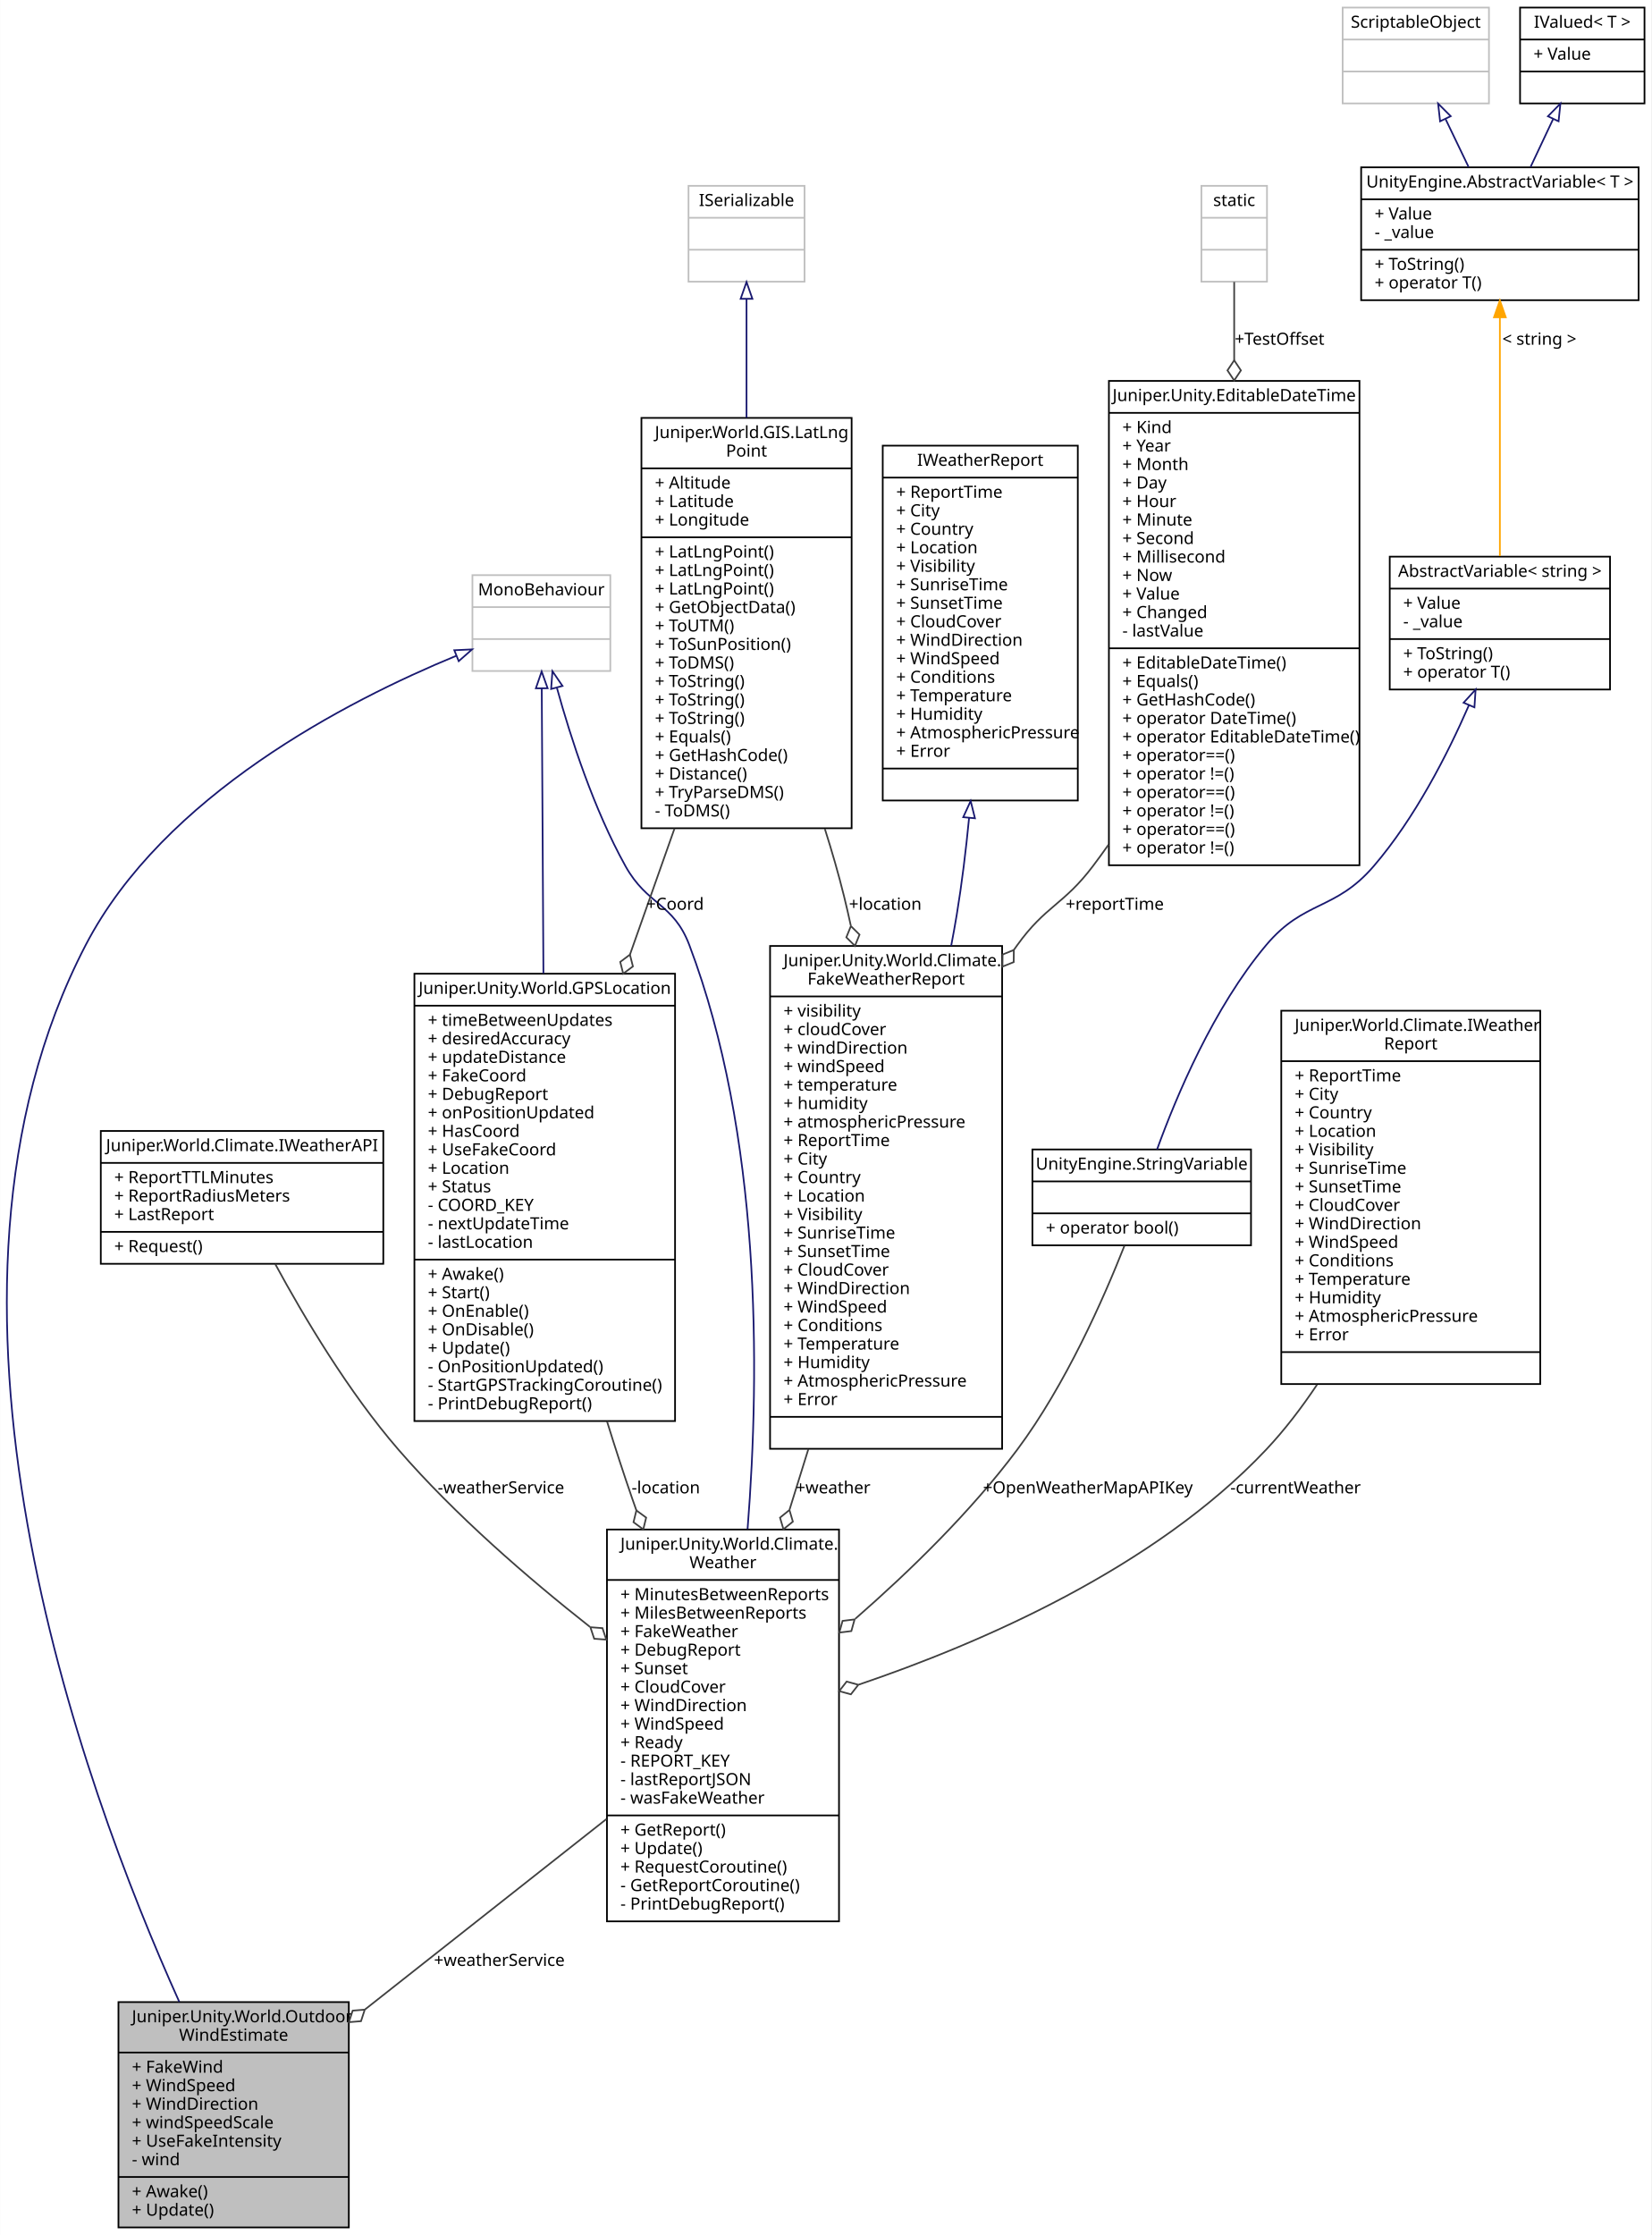
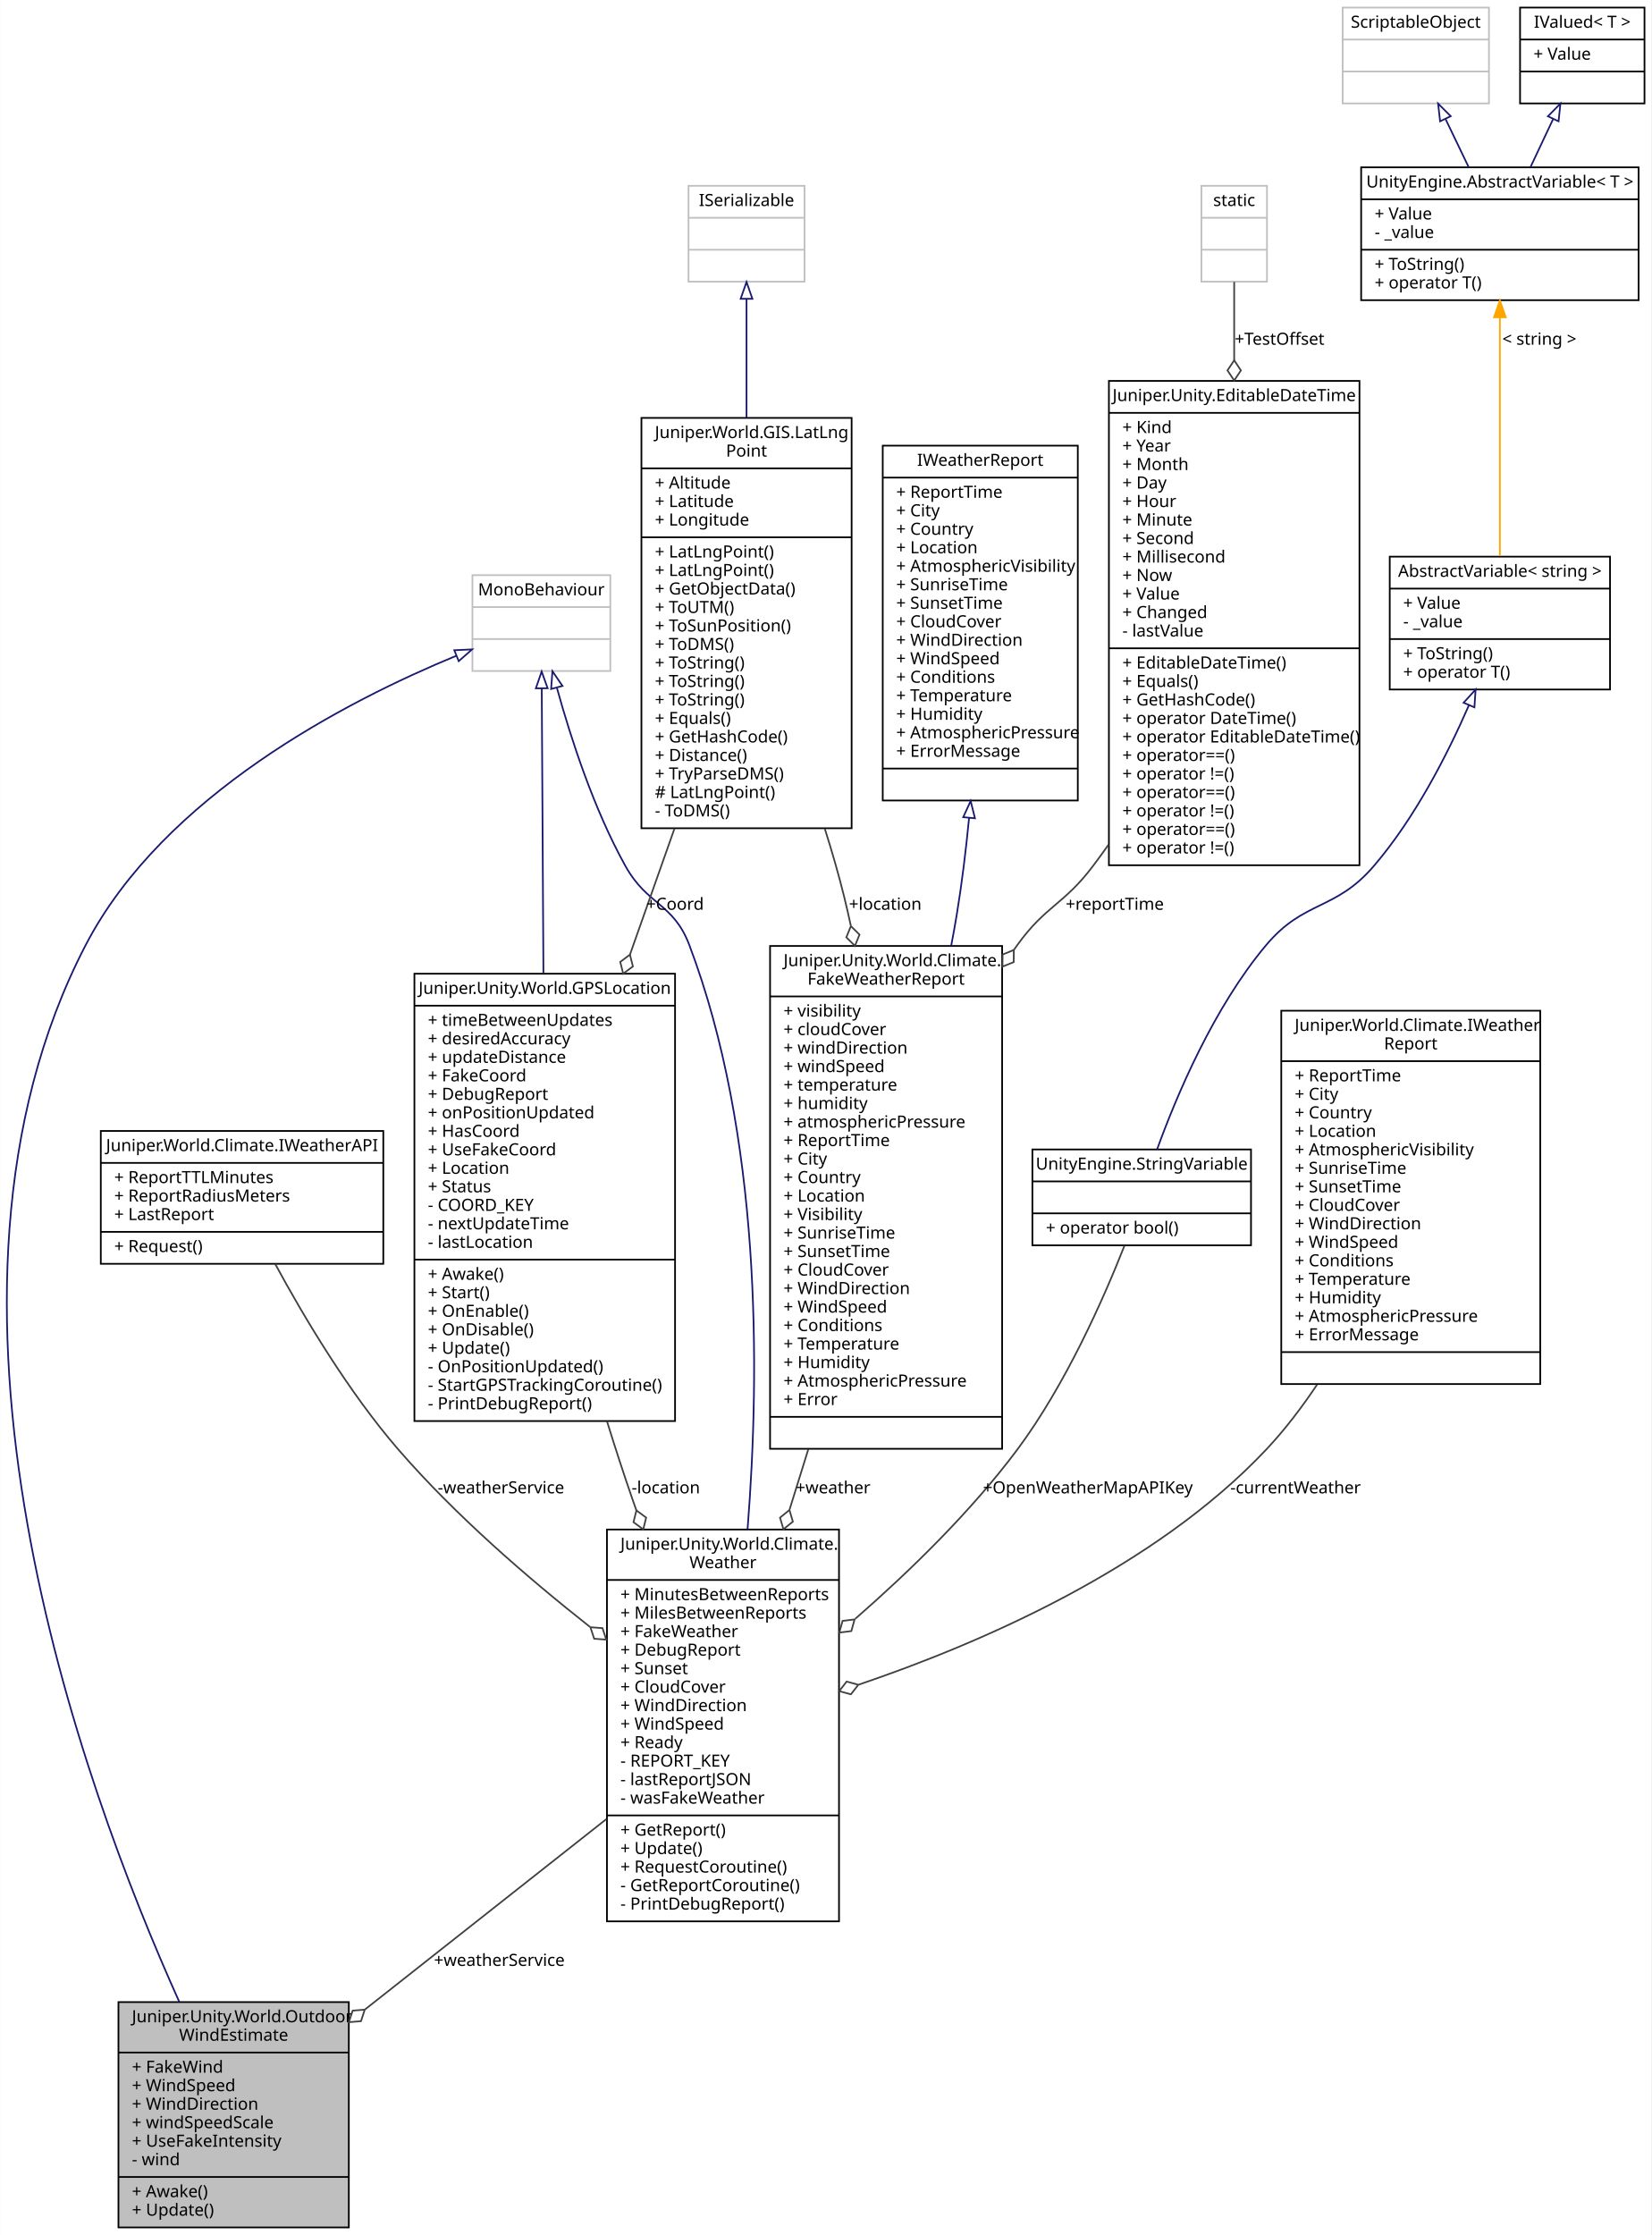
<svg xmlns="http://www.w3.org/2000/svg" xmlns:xlink="http://www.w3.org/1999/xlink" width="982pt" height="1329pt" viewBox="0.00 0.00 981.88 1329.00">
  <g id="graph0" class="graph" transform="scale(1 1) rotate(0) translate(4 1325)">
    <polygon fill="white" stroke="none" points="-4,4 -4,-1325 977.877,-1325 977.877,4 -4,4" />
    <g id="node1" class="node">
      <g id="a_node1">
        <a xlink:title="Receives a wind speed and direction value from a wether reporting service and applies the values to a...">
          <polygon fill="#bfbfbf" stroke="black" points="66.377,-0.5 66.377,-134.5 203.377,-134.5 203.377,-0.5 66.377,-0.5" />
          <text text-anchor="start" x="74.377" y="-122.5" font-family="SegoeUI" font-size="10.00">Juniper.Unity.World.Outdoor</text>
          <text text-anchor="middle" x="134.877" y="-111.5" font-family="SegoeUI" font-size="10.00">WindEstimate</text>
          <polyline fill="none" stroke="black" points="66.377,-104.5 203.377,-104.5 " />
          <text text-anchor="start" x="74.377" y="-92.5" font-family="SegoeUI" font-size="10.00">+ FakeWind</text>
          <text text-anchor="start" x="74.377" y="-81.5" font-family="SegoeUI" font-size="10.00">+ WindSpeed</text>
          <text text-anchor="start" x="74.377" y="-70.5" font-family="SegoeUI" font-size="10.00">+ WindDirection</text>
          <text text-anchor="start" x="74.377" y="-59.5" font-family="SegoeUI" font-size="10.00">+ windSpeedScale</text>
          <text text-anchor="start" x="74.377" y="-48.5" font-family="SegoeUI" font-size="10.00">+ UseFakeIntensity</text>
          <text text-anchor="start" x="74.377" y="-37.5" font-family="SegoeUI" font-size="10.00">- wind</text>
          <polyline fill="none" stroke="black" points="66.377,-30.5 203.377,-30.5 " />
          <text text-anchor="start" x="74.377" y="-18.5" font-family="SegoeUI" font-size="10.00">+ Awake()</text>
          <text text-anchor="start" x="74.377" y="-7.5" font-family="SegoeUI" font-size="10.00">+ Update()</text>
        </a>
      </g>
    </g>
    <g id="node2" class="node">
      <g id="a_node2">
        <a xlink:title=" ">
          <polygon fill="white" stroke="#bfbfbf" points="276.877,-926 276.877,-983 358.877,-983 358.877,-926 276.877,-926" />
          <text text-anchor="middle" x="317.877" y="-971" font-family="SegoeUI" font-size="10.00">MonoBehaviour</text>
          <polyline fill="none" stroke="#bfbfbf" points="276.877,-964 358.877,-964 " />
          <text text-anchor="middle" x="317.877" y="-952" font-family="SegoeUI" font-size="10.00"> </text>
          <polyline fill="none" stroke="#bfbfbf" points="276.877,-945 358.877,-945 " />
          <text text-anchor="middle" x="317.877" y="-933" font-family="SegoeUI" font-size="10.00"> </text>
        </a>
      </g>
    </g>
    <g id="edge1" class="edge">
      <path fill="none" stroke="midnightblue" d="M267.075,-934.968C202.295,-908.244 93.144,-852.079 46.877,-763 -61.663,-554.029 44.498,-263.561 102.544,-134.655" />
      <polygon fill="none" stroke="midnightblue" points="266.103,-938.35 276.686,-938.851 268.726,-931.86 266.103,-938.35" />
    </g>
    <g id="node3" class="node">
      <g id="a_node3">
        <a xlink:href="../../d2/d88/class_juniper_1_1_unity_1_1_world_1_1_climate_1_1_weather.html" target="_top" xlink:title="A component for managing access to weather reports. Only one of these components is allowed on a game...">
          <polygon fill="white" stroke="black" points="356.877,-182.5 356.877,-415.5 494.877,-415.5 494.877,-182.5 356.877,-182.5" />
          <text text-anchor="start" x="364.877" y="-403.5" font-family="SegoeUI" font-size="10.00">Juniper.Unity.World.Climate.</text>
          <text text-anchor="middle" x="425.877" y="-392.5" font-family="SegoeUI" font-size="10.00">Weather</text>
          <polyline fill="none" stroke="black" points="356.877,-385.5 494.877,-385.5 " />
          <text text-anchor="start" x="364.877" y="-373.5" font-family="SegoeUI" font-size="10.00">+ MinutesBetweenReports</text>
          <text text-anchor="start" x="364.877" y="-362.5" font-family="SegoeUI" font-size="10.00">+ MilesBetweenReports</text>
          <text text-anchor="start" x="364.877" y="-351.5" font-family="SegoeUI" font-size="10.00">+ FakeWeather</text>
          <text text-anchor="start" x="364.877" y="-340.5" font-family="SegoeUI" font-size="10.00">+ DebugReport</text>
          <text text-anchor="start" x="364.877" y="-329.5" font-family="SegoeUI" font-size="10.00">+ Sunset</text>
          <text text-anchor="start" x="364.877" y="-318.5" font-family="SegoeUI" font-size="10.00">+ CloudCover</text>
          <text text-anchor="start" x="364.877" y="-307.5" font-family="SegoeUI" font-size="10.00">+ WindDirection</text>
          <text text-anchor="start" x="364.877" y="-296.5" font-family="SegoeUI" font-size="10.00">+ WindSpeed</text>
          <text text-anchor="start" x="364.877" y="-285.5" font-family="SegoeUI" font-size="10.00">+ Ready</text>
          <text text-anchor="start" x="364.877" y="-274.5" font-family="SegoeUI" font-size="10.00">- REPORT_KEY</text>
          <text text-anchor="start" x="364.877" y="-263.5" font-family="SegoeUI" font-size="10.00">- lastReportJSON</text>
          <text text-anchor="start" x="364.877" y="-252.5" font-family="SegoeUI" font-size="10.00">- wasFakeWeather</text>
          <polyline fill="none" stroke="black" points="356.877,-245.5 494.877,-245.5 " />
          <text text-anchor="start" x="364.877" y="-233.5" font-family="SegoeUI" font-size="10.00">+ GetReport()</text>
          <text text-anchor="start" x="364.877" y="-222.5" font-family="SegoeUI" font-size="10.00">+ Update()</text>
          <text text-anchor="start" x="364.877" y="-211.5" font-family="SegoeUI" font-size="10.00">+ RequestCoroutine()</text>
          <text text-anchor="start" x="364.877" y="-200.5" font-family="SegoeUI" font-size="10.00">- GetReportCoroutine()</text>
          <text text-anchor="start" x="364.877" y="-189.5" font-family="SegoeUI" font-size="10.00">- PrintDebugReport()</text>
        </a>
      </g>
    </g>
    <g id="edge3" class="edge">
      <path fill="none" stroke="midnightblue" d="M327.149,-915.86C335.393,-886.006 349.064,-843.824 367.877,-810 380.934,-786.525 396.375,-788.126 405.877,-763 448.352,-650.681 448.098,-511.955 440.501,-415.79" />
      <polygon fill="none" stroke="midnightblue" points="323.674,-915.306 324.46,-925.872 330.434,-917.122 323.674,-915.306" />
    </g>
    <g id="node17" class="node">
      <g id="a_node17">
        <a xlink:href="../../db/d2e/class_juniper_1_1_unity_1_1_world_1_1_g_p_s_location.html" target="_top" xlink:title="Retrieves the user's latitude, longitude, and altitude from satellites orbiting Spaceship Earth....">
          <polygon fill="white" stroke="black" points="242.377,-480 242.377,-746 397.377,-746 397.377,-480 242.377,-480" />
          <text text-anchor="middle" x="319.877" y="-734" font-family="SegoeUI" font-size="10.00">Juniper.Unity.World.GPSLocation</text>
          <polyline fill="none" stroke="black" points="242.377,-727 397.377,-727 " />
          <text text-anchor="start" x="250.377" y="-715" font-family="SegoeUI" font-size="10.00">+ timeBetweenUpdates</text>
          <text text-anchor="start" x="250.377" y="-704" font-family="SegoeUI" font-size="10.00">+ desiredAccuracy</text>
          <text text-anchor="start" x="250.377" y="-693" font-family="SegoeUI" font-size="10.00">+ updateDistance</text>
          <text text-anchor="start" x="250.377" y="-682" font-family="SegoeUI" font-size="10.00">+ FakeCoord</text>
          <text text-anchor="start" x="250.377" y="-671" font-family="SegoeUI" font-size="10.00">+ DebugReport</text>
          <text text-anchor="start" x="250.377" y="-660" font-family="SegoeUI" font-size="10.00">+ onPositionUpdated</text>
          <text text-anchor="start" x="250.377" y="-649" font-family="SegoeUI" font-size="10.00">+ HasCoord</text>
          <text text-anchor="start" x="250.377" y="-638" font-family="SegoeUI" font-size="10.00">+ UseFakeCoord</text>
          <text text-anchor="start" x="250.377" y="-627" font-family="SegoeUI" font-size="10.00">+ Location</text>
          <text text-anchor="start" x="250.377" y="-616" font-family="SegoeUI" font-size="10.00">+ Status</text>
          <text text-anchor="start" x="250.377" y="-605" font-family="SegoeUI" font-size="10.00">- COORD_KEY</text>
          <text text-anchor="start" x="250.377" y="-594" font-family="SegoeUI" font-size="10.00">- nextUpdateTime</text>
          <text text-anchor="start" x="250.377" y="-583" font-family="SegoeUI" font-size="10.00">- lastLocation</text>
          <polyline fill="none" stroke="black" points="242.377,-576 397.377,-576 " />
          <text text-anchor="start" x="250.377" y="-564" font-family="SegoeUI" font-size="10.00">+ Awake()</text>
          <text text-anchor="start" x="250.377" y="-553" font-family="SegoeUI" font-size="10.00">+ Start()</text>
          <text text-anchor="start" x="250.377" y="-542" font-family="SegoeUI" font-size="10.00">+ OnEnable()</text>
          <text text-anchor="start" x="250.377" y="-531" font-family="SegoeUI" font-size="10.00">+ OnDisable()</text>
          <text text-anchor="start" x="250.377" y="-520" font-family="SegoeUI" font-size="10.00">+ Update()</text>
          <text text-anchor="start" x="250.377" y="-509" font-family="SegoeUI" font-size="10.00">- OnPositionUpdated()</text>
          <text text-anchor="start" x="250.377" y="-498" font-family="SegoeUI" font-size="10.00">- StartGPSTrackingCoroutine()</text>
          <text text-anchor="start" x="250.377" y="-487" font-family="SegoeUI" font-size="10.00">- PrintDebugReport()</text>
        </a>
      </g>
    </g>
    <g id="edge18" class="edge">
      <path fill="none" stroke="midnightblue" d="M318.1,-915.651C318.341,-874.699 318.74,-807.084 319.098,-746.237" />
      <polygon fill="none" stroke="midnightblue" points="314.6,-915.697 318.041,-925.717 321.6,-915.738 314.6,-915.697" />
    </g>
    <g id="edge2" class="edge">
      <path fill="none" stroke="#404040" d="M356.545,-243.321C313.397,-209.291 257.803,-165.447 213.085,-130.18" />
      <polygon fill="none" stroke="#404040" points="212.849,-129.993 205.661,-129.419 203.427,-122.562 210.615,-123.137 212.849,-129.993" />
      <text text-anchor="middle" x="292.877" y="-156" font-family="SegoeUI" font-size="10.00"> +weatherService</text>
    </g>
    <g id="node4" class="node">
      <g id="a_node4">
        <a xlink:href="../../d8/d7d/interface_juniper_1_1_world_1_1_climate_1_1_i_weather_report.html" target="_top" xlink:title=" ">
          <polygon fill="white" stroke="black" points="757.877,-502 757.877,-724 911.877,-724 911.877,-502 757.877,-502" />
          <text text-anchor="start" x="765.877" y="-712" font-family="SegoeUI" font-size="10.00">Juniper.World.Climate.IWeather</text>
          <text text-anchor="middle" x="834.877" y="-701" font-family="SegoeUI" font-size="10.00">Report</text>
          <polyline fill="none" stroke="black" points="757.877,-694 911.877,-694 " />
          <text text-anchor="start" x="765.877" y="-682" font-family="SegoeUI" font-size="10.00">+ ReportTime</text>
          <text text-anchor="start" x="765.877" y="-671" font-family="SegoeUI" font-size="10.00">+ City</text>
          <text text-anchor="start" x="765.877" y="-660" font-family="SegoeUI" font-size="10.00">+ Country</text>
          <text text-anchor="start" x="765.877" y="-649" font-family="SegoeUI" font-size="10.00">+ Location</text>
-           <text text-anchor="start" x="765.877" y="-638" font-family="SegoeUI" font-size="10.00">+ Visibility</text>
+           <text text-anchor="start" x="765.877" y="-638" font-family="SegoeUI" font-size="10.00">+ AtmosphericVisibility</text>
          <text text-anchor="start" x="765.877" y="-627" font-family="SegoeUI" font-size="10.00">+ SunriseTime</text>
          <text text-anchor="start" x="765.877" y="-616" font-family="SegoeUI" font-size="10.00">+ SunsetTime</text>
          <text text-anchor="start" x="765.877" y="-605" font-family="SegoeUI" font-size="10.00">+ CloudCover</text>
          <text text-anchor="start" x="765.877" y="-594" font-family="SegoeUI" font-size="10.00">+ WindDirection</text>
          <text text-anchor="start" x="765.877" y="-583" font-family="SegoeUI" font-size="10.00">+ WindSpeed</text>
          <text text-anchor="start" x="765.877" y="-572" font-family="SegoeUI" font-size="10.00">+ Conditions</text>
          <text text-anchor="start" x="765.877" y="-561" font-family="SegoeUI" font-size="10.00">+ Temperature</text>
          <text text-anchor="start" x="765.877" y="-550" font-family="SegoeUI" font-size="10.00">+ Humidity</text>
          <text text-anchor="start" x="765.877" y="-539" font-family="SegoeUI" font-size="10.00">+ AtmosphericPressure</text>
-           <text text-anchor="start" x="765.877" y="-528" font-family="SegoeUI" font-size="10.00">+ Error</text>
+           <text text-anchor="start" x="765.877" y="-528" font-family="SegoeUI" font-size="10.00">+ ErrorMessage</text>
          <polyline fill="none" stroke="black" points="757.877,-521 911.877,-521 " />
          <text text-anchor="middle" x="834.877" y="-509" font-family="SegoeUI" font-size="10.00"> </text>
        </a>
      </g>
    </g>
    <g id="edge4" class="edge">
      <path fill="none" stroke="#404040" d="M779.147,-501.631C769.971,-487.905 759.836,-474.629 748.877,-463 682.36,-392.42 578.581,-347.683 506.685,-323.291" />
      <polygon fill="none" stroke="#404040" points="506.375,-323.188 499.42,-325.093 494.986,-319.406 501.941,-317.501 506.375,-323.188" />
      <text text-anchor="middle" x="766.377" y="-437" font-family="SegoeUI" font-size="10.00"> -currentWeather</text>
    </g>
    <g id="node5" class="node">
      <g id="a_node5">
        <a xlink:href="../../d9/d1c/interface_juniper_1_1_world_1_1_climate_1_1_i_weather_a_p_i.html" target="_top" xlink:title=" ">
          <polygon fill="white" stroke="black" points="55.877,-573.5 55.877,-652.5 223.877,-652.5 223.877,-573.5 55.877,-573.5" />
          <text text-anchor="middle" x="139.877" y="-640.5" font-family="SegoeUI" font-size="10.00">Juniper.World.Climate.IWeatherAPI</text>
          <polyline fill="none" stroke="black" points="55.877,-633.5 223.877,-633.5 " />
          <text text-anchor="start" x="63.877" y="-621.5" font-family="SegoeUI" font-size="10.00">+ ReportTTLMinutes</text>
          <text text-anchor="start" x="63.877" y="-610.5" font-family="SegoeUI" font-size="10.00">+ ReportRadiusMeters</text>
          <text text-anchor="start" x="63.877" y="-599.5" font-family="SegoeUI" font-size="10.00">+ LastReport</text>
          <polyline fill="none" stroke="black" points="55.877,-592.5 223.877,-592.5 " />
          <text text-anchor="start" x="63.877" y="-580.5" font-family="SegoeUI" font-size="10.00">+ Request()</text>
        </a>
      </g>
    </g>
    <g id="edge5" class="edge">
      <path fill="none" stroke="#404040" d="M159.619,-573.352C176.686,-541.885 203.232,-497.23 232.877,-463 266.482,-424.197 309.701,-386.804 346.718,-357.642" />
      <polygon fill="none" stroke="#404040" points="347.02,-357.407 349.291,-350.563 356.482,-350.027 354.211,-356.871 347.02,-357.407" />
      <text text-anchor="middle" x="293.877" y="-437" font-family="SegoeUI" font-size="10.00"> -weatherService</text>
    </g>
    <g id="node6" class="node">
      <g id="a_node6">
        <a xlink:href="../../db/de7/class_juniper_1_1_unity_1_1_world_1_1_climate_1_1_fake_weather_report.html" target="_top" xlink:title="An API-compatible, editable object for making static weather reports.">
          <polygon fill="white" stroke="black" points="453.877,-463.5 453.877,-762.5 591.877,-762.5 591.877,-463.5 453.877,-463.5" />
          <text text-anchor="start" x="461.877" y="-750.5" font-family="SegoeUI" font-size="10.00">Juniper.Unity.World.Climate.</text>
          <text text-anchor="middle" x="522.877" y="-739.5" font-family="SegoeUI" font-size="10.00">FakeWeatherReport</text>
          <polyline fill="none" stroke="black" points="453.877,-732.5 591.877,-732.5 " />
          <text text-anchor="start" x="461.877" y="-720.5" font-family="SegoeUI" font-size="10.00">+ visibility</text>
          <text text-anchor="start" x="461.877" y="-709.5" font-family="SegoeUI" font-size="10.00">+ cloudCover</text>
          <text text-anchor="start" x="461.877" y="-698.5" font-family="SegoeUI" font-size="10.00">+ windDirection</text>
          <text text-anchor="start" x="461.877" y="-687.5" font-family="SegoeUI" font-size="10.00">+ windSpeed</text>
          <text text-anchor="start" x="461.877" y="-676.5" font-family="SegoeUI" font-size="10.00">+ temperature</text>
          <text text-anchor="start" x="461.877" y="-665.5" font-family="SegoeUI" font-size="10.00">+ humidity</text>
          <text text-anchor="start" x="461.877" y="-654.5" font-family="SegoeUI" font-size="10.00">+ atmosphericPressure</text>
          <text text-anchor="start" x="461.877" y="-643.5" font-family="SegoeUI" font-size="10.00">+ ReportTime</text>
          <text text-anchor="start" x="461.877" y="-632.5" font-family="SegoeUI" font-size="10.00">+ City</text>
          <text text-anchor="start" x="461.877" y="-621.5" font-family="SegoeUI" font-size="10.00">+ Country</text>
          <text text-anchor="start" x="461.877" y="-610.5" font-family="SegoeUI" font-size="10.00">+ Location</text>
          <text text-anchor="start" x="461.877" y="-599.5" font-family="SegoeUI" font-size="10.00">+ Visibility</text>
          <text text-anchor="start" x="461.877" y="-588.5" font-family="SegoeUI" font-size="10.00">+ SunriseTime</text>
          <text text-anchor="start" x="461.877" y="-577.5" font-family="SegoeUI" font-size="10.00">+ SunsetTime</text>
          <text text-anchor="start" x="461.877" y="-566.5" font-family="SegoeUI" font-size="10.00">+ CloudCover</text>
          <text text-anchor="start" x="461.877" y="-555.5" font-family="SegoeUI" font-size="10.00">+ WindDirection</text>
          <text text-anchor="start" x="461.877" y="-544.5" font-family="SegoeUI" font-size="10.00">+ WindSpeed</text>
          <text text-anchor="start" x="461.877" y="-533.5" font-family="SegoeUI" font-size="10.00">+ Conditions</text>
          <text text-anchor="start" x="461.877" y="-522.5" font-family="SegoeUI" font-size="10.00">+ Temperature</text>
          <text text-anchor="start" x="461.877" y="-511.5" font-family="SegoeUI" font-size="10.00">+ Humidity</text>
          <text text-anchor="start" x="461.877" y="-500.5" font-family="SegoeUI" font-size="10.00">+ AtmosphericPressure</text>
          <text text-anchor="start" x="461.877" y="-489.5" font-family="SegoeUI" font-size="10.00">+ Error</text>
          <polyline fill="none" stroke="black" points="453.877,-482.5 591.877,-482.5 " />
          <text text-anchor="middle" x="522.877" y="-470.5" font-family="SegoeUI" font-size="10.00"> </text>
        </a>
      </g>
    </g>
    <g id="edge6" class="edge">
      <path fill="none" stroke="#404040" d="M476.65,-463.31C472.917,-451.303 469.166,-439.239 465.486,-427.402" />
      <polygon fill="none" stroke="#404040" points="465.395,-427.11 459.794,-422.568 461.833,-415.651 467.434,-420.193 465.395,-427.11" />
      <text text-anchor="middle" x="491.377" y="-437" font-family="SegoeUI" font-size="10.00"> +weather</text>
    </g>
    <g id="node7" class="node">
      <g id="a_node7">
        <a xlink:href="../../d8/d7d/interface_juniper_1_1_world_1_1_climate_1_1_i_weather_report.html" target="_top" xlink:title=" ">
          <polygon fill="white" stroke="black" points="520.877,-849 520.877,-1060 636.877,-1060 636.877,-849 520.877,-849" />
          <text text-anchor="middle" x="578.877" y="-1048" font-family="SegoeUI" font-size="10.00">IWeatherReport</text>
          <polyline fill="none" stroke="black" points="520.877,-1041 636.877,-1041 " />
          <text text-anchor="start" x="528.877" y="-1029" font-family="SegoeUI" font-size="10.00">+ ReportTime</text>
          <text text-anchor="start" x="528.877" y="-1018" font-family="SegoeUI" font-size="10.00">+ City</text>
          <text text-anchor="start" x="528.877" y="-1007" font-family="SegoeUI" font-size="10.00">+ Country</text>
          <text text-anchor="start" x="528.877" y="-996" font-family="SegoeUI" font-size="10.00">+ Location</text>
-           <text text-anchor="start" x="528.877" y="-985" font-family="SegoeUI" font-size="10.00">+ Visibility</text>
+           <text text-anchor="start" x="528.877" y="-985" font-family="SegoeUI" font-size="10.00">+ AtmosphericVisibility</text>
          <text text-anchor="start" x="528.877" y="-974" font-family="SegoeUI" font-size="10.00">+ SunriseTime</text>
          <text text-anchor="start" x="528.877" y="-963" font-family="SegoeUI" font-size="10.00">+ SunsetTime</text>
          <text text-anchor="start" x="528.877" y="-952" font-family="SegoeUI" font-size="10.00">+ CloudCover</text>
          <text text-anchor="start" x="528.877" y="-941" font-family="SegoeUI" font-size="10.00">+ WindDirection</text>
          <text text-anchor="start" x="528.877" y="-930" font-family="SegoeUI" font-size="10.00">+ WindSpeed</text>
          <text text-anchor="start" x="528.877" y="-919" font-family="SegoeUI" font-size="10.00">+ Conditions</text>
          <text text-anchor="start" x="528.877" y="-908" font-family="SegoeUI" font-size="10.00">+ Temperature</text>
          <text text-anchor="start" x="528.877" y="-897" font-family="SegoeUI" font-size="10.00">+ Humidity</text>
          <text text-anchor="start" x="528.877" y="-886" font-family="SegoeUI" font-size="10.00">+ AtmosphericPressure</text>
-           <text text-anchor="start" x="528.877" y="-875" font-family="SegoeUI" font-size="10.00">+ Error</text>
+           <text text-anchor="start" x="528.877" y="-875" font-family="SegoeUI" font-size="10.00">+ ErrorMessage</text>
          <polyline fill="none" stroke="black" points="520.877,-868 636.877,-868 " />
          <text text-anchor="middle" x="578.877" y="-856" font-family="SegoeUI" font-size="10.00"> </text>
        </a>
      </g>
    </g>
    <g id="edge7" class="edge">
      <path fill="none" stroke="midnightblue" d="M572.226,-838.665C570.344,-819.348 567.942,-799.555 564.877,-781 563.878,-774.953 562.77,-768.804 561.577,-762.608" />
      <polygon fill="none" stroke="midnightblue" points="568.75,-839.082 573.163,-848.714 575.719,-838.432 568.75,-839.082" />
    </g>
    <g id="node8" class="node">
      <g id="a_node8">
        <a xlink:href="../../d6/d53/class_juniper_1_1_world_1_1_g_i_s_1_1_lat_lng_point.html" target="_top" xlink:title="A point in geographic space on a radial coordinate system.">
          <polygon fill="white" stroke="black" points="377.377,-832.5 377.377,-1076.5 502.377,-1076.5 502.377,-832.5 377.377,-832.5" />
          <text text-anchor="start" x="385.377" y="-1064.5" font-family="SegoeUI" font-size="10.00">Juniper.World.GIS.LatLng</text>
          <text text-anchor="middle" x="439.877" y="-1053.5" font-family="SegoeUI" font-size="10.00">Point</text>
          <polyline fill="none" stroke="black" points="377.377,-1046.5 502.377,-1046.5 " />
          <text text-anchor="start" x="385.377" y="-1034.5" font-family="SegoeUI" font-size="10.00">+ Altitude</text>
          <text text-anchor="start" x="385.377" y="-1023.5" font-family="SegoeUI" font-size="10.00">+ Latitude</text>
          <text text-anchor="start" x="385.377" y="-1012.5" font-family="SegoeUI" font-size="10.00">+ Longitude</text>
          <polyline fill="none" stroke="black" points="377.377,-1005.5 502.377,-1005.5 " />
          <text text-anchor="start" x="385.377" y="-993.5" font-family="SegoeUI" font-size="10.00">+ LatLngPoint()</text>
          <text text-anchor="start" x="385.377" y="-982.5" font-family="SegoeUI" font-size="10.00">+ LatLngPoint()</text>
-           <text text-anchor="start" x="385.377" y="-971.5" font-family="SegoeUI" font-size="10.00">+ LatLngPoint()</text>
-           <text text-anchor="start" x="385.377" y="-960.5" font-family="SegoeUI" font-size="10.00">+ GetObjectData()</text>
-           <text text-anchor="start" x="385.377" y="-949.5" font-family="SegoeUI" font-size="10.00">+ ToUTM()</text>
-           <text text-anchor="start" x="385.377" y="-938.5" font-family="SegoeUI" font-size="10.00">+ ToSunPosition()</text>
-           <text text-anchor="start" x="385.377" y="-927.5" font-family="SegoeUI" font-size="10.00">+ ToDMS()</text>
+           <text text-anchor="start" x="385.377" y="-971.5" font-family="SegoeUI" font-size="10.00">+ GetObjectData()</text>
+           <text text-anchor="start" x="385.377" y="-960.5" font-family="SegoeUI" font-size="10.00">+ ToUTM()</text>
+           <text text-anchor="start" x="385.377" y="-949.5" font-family="SegoeUI" font-size="10.00">+ ToSunPosition()</text>
+           <text text-anchor="start" x="385.377" y="-938.5" font-family="SegoeUI" font-size="10.00">+ ToDMS()</text>
+           <text text-anchor="start" x="385.377" y="-927.5" font-family="SegoeUI" font-size="10.00">+ ToString()</text>
          <text text-anchor="start" x="385.377" y="-916.5" font-family="SegoeUI" font-size="10.00">+ ToString()</text>
          <text text-anchor="start" x="385.377" y="-905.5" font-family="SegoeUI" font-size="10.00">+ ToString()</text>
-           <text text-anchor="start" x="385.377" y="-894.5" font-family="SegoeUI" font-size="10.00">+ ToString()</text>
-           <text text-anchor="start" x="385.377" y="-883.5" font-family="SegoeUI" font-size="10.00">+ Equals()</text>
-           <text text-anchor="start" x="385.377" y="-872.5" font-family="SegoeUI" font-size="10.00">+ GetHashCode()</text>
-           <text text-anchor="start" x="385.377" y="-861.5" font-family="SegoeUI" font-size="10.00">+ Distance()</text>
-           <text text-anchor="start" x="385.377" y="-850.5" font-family="SegoeUI" font-size="10.00">+ TryParseDMS()</text>
+           <text text-anchor="start" x="385.377" y="-894.5" font-family="SegoeUI" font-size="10.00">+ Equals()</text>
+           <text text-anchor="start" x="385.377" y="-883.5" font-family="SegoeUI" font-size="10.00">+ GetHashCode()</text>
+           <text text-anchor="start" x="385.377" y="-872.5" font-family="SegoeUI" font-size="10.00">+ Distance()</text>
+           <text text-anchor="start" x="385.377" y="-861.5" font-family="SegoeUI" font-size="10.00">+ TryParseDMS()</text>
+           <text text-anchor="start" x="385.377" y="-850.5" font-family="SegoeUI" font-size="10.00"># LatLngPoint()</text>
          <text text-anchor="start" x="385.377" y="-839.5" font-family="SegoeUI" font-size="10.00">- ToDMS()</text>
        </a>
      </g>
    </g>
    <g id="edge8" class="edge">
      <path fill="none" stroke="#404040" d="M486.438,-832.184C490.699,-818.743 494.626,-805.16 497.877,-792 499.277,-786.334 500.605,-780.545 501.866,-774.683" />
      <polygon fill="none" stroke="#404040" points="501.941,-774.315 499.231,-767.632 504.358,-762.561 507.068,-769.244 501.941,-774.315" />
      <text text-anchor="middle" x="522.377" y="-784" font-family="SegoeUI" font-size="10.00"> +location</text>
    </g>
    <g id="edge19" class="edge">
      <path fill="none" stroke="#404040" d="M397.062,-832.371C388.482,-808.095 379.39,-782.371 370.572,-757.425" />
      <polygon fill="none" stroke="#404040" points="370.542,-757.34 364.771,-753.016 366.543,-746.026 372.314,-750.35 370.542,-757.34" />
      <text text-anchor="middle" x="397.377" y="-784" font-family="SegoeUI" font-size="10.00"> +Coord</text>
    </g>
    <g id="node9" class="node">
      <g id="a_node9">
        <a xlink:title=" ">
          <polygon fill="white" stroke="#bfbfbf" points="405.377,-1157.5 405.377,-1214.5 474.377,-1214.5 474.377,-1157.5 405.377,-1157.5" />
          <text text-anchor="middle" x="439.877" y="-1202.5" font-family="SegoeUI" font-size="10.00">ISerializable</text>
          <polyline fill="none" stroke="#bfbfbf" points="405.377,-1195.5 474.377,-1195.5 " />
          <text text-anchor="middle" x="439.877" y="-1183.5" font-family="SegoeUI" font-size="10.00"> </text>
          <polyline fill="none" stroke="#bfbfbf" points="405.377,-1176.5 474.377,-1176.5 " />
          <text text-anchor="middle" x="439.877" y="-1164.5" font-family="SegoeUI" font-size="10.00"> </text>
        </a>
      </g>
    </g>
    <g id="edge9" class="edge">
      <path fill="none" stroke="midnightblue" d="M439.877,-1147.29C439.877,-1127.62 439.877,-1102.34 439.877,-1076.64" />
      <polygon fill="none" stroke="midnightblue" points="436.377,-1147.32 439.877,-1157.32 443.377,-1147.32 436.377,-1147.32" />
    </g>
    <g id="node10" class="node">
      <g id="a_node10">
        <a xlink:href="../../dd/d15/struct_juniper_1_1_unity_1_1_editable_date_time.html" target="_top" xlink:title="A wrapper around System.DateTime that makes it possible to edit values in the Unity Editor.">
          <polygon fill="white" stroke="black" points="655.377,-810.5 655.377,-1098.5 804.377,-1098.5 804.377,-810.5 655.377,-810.5" />
          <text text-anchor="middle" x="729.877" y="-1086.5" font-family="SegoeUI" font-size="10.00">Juniper.Unity.EditableDateTime</text>
          <polyline fill="none" stroke="black" points="655.377,-1079.5 804.377,-1079.5 " />
          <text text-anchor="start" x="663.377" y="-1067.5" font-family="SegoeUI" font-size="10.00">+ Kind</text>
          <text text-anchor="start" x="663.377" y="-1056.5" font-family="SegoeUI" font-size="10.00">+ Year</text>
          <text text-anchor="start" x="663.377" y="-1045.5" font-family="SegoeUI" font-size="10.00">+ Month</text>
          <text text-anchor="start" x="663.377" y="-1034.5" font-family="SegoeUI" font-size="10.00">+ Day</text>
          <text text-anchor="start" x="663.377" y="-1023.5" font-family="SegoeUI" font-size="10.00">+ Hour</text>
          <text text-anchor="start" x="663.377" y="-1012.5" font-family="SegoeUI" font-size="10.00">+ Minute</text>
          <text text-anchor="start" x="663.377" y="-1001.5" font-family="SegoeUI" font-size="10.00">+ Second</text>
          <text text-anchor="start" x="663.377" y="-990.5" font-family="SegoeUI" font-size="10.00">+ Millisecond</text>
          <text text-anchor="start" x="663.377" y="-979.5" font-family="SegoeUI" font-size="10.00">+ Now</text>
          <text text-anchor="start" x="663.377" y="-968.5" font-family="SegoeUI" font-size="10.00">+ Value</text>
          <text text-anchor="start" x="663.377" y="-957.5" font-family="SegoeUI" font-size="10.00">+ Changed</text>
          <text text-anchor="start" x="663.377" y="-946.5" font-family="SegoeUI" font-size="10.00">- lastValue</text>
          <polyline fill="none" stroke="black" points="655.377,-939.5 804.377,-939.5 " />
          <text text-anchor="start" x="663.377" y="-927.5" font-family="SegoeUI" font-size="10.00">+ EditableDateTime()</text>
          <text text-anchor="start" x="663.377" y="-916.5" font-family="SegoeUI" font-size="10.00">+ Equals()</text>
          <text text-anchor="start" x="663.377" y="-905.5" font-family="SegoeUI" font-size="10.00">+ GetHashCode()</text>
          <text text-anchor="start" x="663.377" y="-894.5" font-family="SegoeUI" font-size="10.00">+ operator DateTime()</text>
          <text text-anchor="start" x="663.377" y="-883.5" font-family="SegoeUI" font-size="10.00">+ operator EditableDateTime()</text>
          <text text-anchor="start" x="663.377" y="-872.5" font-family="SegoeUI" font-size="10.00">+ operator==()</text>
          <text text-anchor="start" x="663.377" y="-861.5" font-family="SegoeUI" font-size="10.00">+ operator !=()</text>
          <text text-anchor="start" x="663.377" y="-850.5" font-family="SegoeUI" font-size="10.00">+ operator==()</text>
          <text text-anchor="start" x="663.377" y="-839.5" font-family="SegoeUI" font-size="10.00">+ operator !=()</text>
          <text text-anchor="start" x="663.377" y="-828.5" font-family="SegoeUI" font-size="10.00">+ operator==()</text>
          <text text-anchor="start" x="663.377" y="-817.5" font-family="SegoeUI" font-size="10.00">+ operator !=()</text>
        </a>
      </g>
    </g>
    <g id="edge10" class="edge">
      <path fill="none" stroke="#404040" d="M655.182,-822.782C652.113,-818.421 649.008,-814.147 645.877,-810 628.453,-786.919 617.75,-786.487 600.877,-763 600.225,-762.092 599.575,-761.178 598.927,-760.259" />
      <polygon fill="none" stroke="#404040" points="598.83,-760.116 592.145,-757.411 592.071,-750.201 598.755,-752.905 598.83,-760.116" />
      <text text-anchor="middle" x="658.877" y="-784" font-family="SegoeUI" font-size="10.00"> +reportTime</text>
    </g>
    <g id="node11" class="node">
      <g id="a_node11">
        <a xlink:title=" ">
          <polygon fill="white" stroke="#bfbfbf" points="710.377,-1157.5 710.377,-1214.5 749.377,-1214.5 749.377,-1157.5 710.377,-1157.5" />
          <text text-anchor="middle" x="729.877" y="-1202.5" font-family="SegoeUI" font-size="10.00">static</text>
          <polyline fill="none" stroke="#bfbfbf" points="710.377,-1195.5 749.377,-1195.5 " />
          <text text-anchor="middle" x="729.877" y="-1183.5" font-family="SegoeUI" font-size="10.00"> </text>
          <polyline fill="none" stroke="#bfbfbf" points="710.377,-1176.5 749.377,-1176.5 " />
          <text text-anchor="middle" x="729.877" y="-1164.5" font-family="SegoeUI" font-size="10.00"> </text>
        </a>
      </g>
    </g>
    <g id="edge11" class="edge">
      <path fill="none" stroke="#404040" d="M729.877,-1157.32C729.877,-1144.62 729.877,-1128.46 729.877,-1110.84" />
      <polygon fill="none" stroke="#404040" points="729.877,-1110.75 725.877,-1104.75 729.877,-1098.75 733.877,-1104.75 729.877,-1110.75" />
      <text text-anchor="middle" x="756.877" y="-1120" font-family="SegoeUI" font-size="10.00"> +TestOffset</text>
    </g>
    <g id="node12" class="node">
      <g id="a_node12">
        <a xlink:href="../../d5/dd2/class_unity_engine_1_1_string_variable.html" target="_top" xlink:title="A string value that can be saved to the Assets folder and used across projects">
          <polygon fill="white" stroke="black" points="609.877,-584.5 609.877,-641.5 739.877,-641.5 739.877,-584.5 609.877,-584.5" />
          <text text-anchor="middle" x="674.877" y="-629.5" font-family="SegoeUI" font-size="10.00">UnityEngine.StringVariable</text>
          <polyline fill="none" stroke="black" points="609.877,-622.5 739.877,-622.5 " />
          <text text-anchor="middle" x="674.877" y="-610.5" font-family="SegoeUI" font-size="10.00"> </text>
          <polyline fill="none" stroke="black" points="609.877,-603.5 739.877,-603.5 " />
          <text text-anchor="start" x="617.877" y="-591.5" font-family="SegoeUI" font-size="10.00">+ operator bool()</text>
        </a>
      </g>
    </g>
    <g id="edge12" class="edge">
      <path fill="none" stroke="#404040" d="M664.611,-584.233C652.285,-552.98 629.631,-501.546 600.877,-463 573.423,-426.198 537.034,-390.775 504.551,-362.407" />
      <polygon fill="none" stroke="#404040" points="504.144,-362.057 496.988,-361.166 495.058,-354.218 502.214,-355.109 504.144,-362.057" />
      <text text-anchor="middle" x="642.877" y="-437" font-family="SegoeUI" font-size="10.00"> +OpenWeatherMapAPIKey</text>
    </g>
    <g id="node13" class="node">
      <g id="a_node13">
        <a xlink:href="../../d4/d88/class_unity_engine_1_1_abstract_variable.html" target="_top" xlink:title=" ">
          <polygon fill="white" stroke="black" points="822.377,-915 822.377,-994 953.377,-994 953.377,-915 822.377,-915" />
          <text text-anchor="middle" x="887.877" y="-982" font-family="SegoeUI" font-size="10.00">AbstractVariable&lt; string &gt;</text>
          <polyline fill="none" stroke="black" points="822.377,-975 953.377,-975 " />
          <text text-anchor="start" x="830.377" y="-963" font-family="SegoeUI" font-size="10.00">+ Value</text>
          <text text-anchor="start" x="830.377" y="-952" font-family="SegoeUI" font-size="10.00">- _value</text>
          <polyline fill="none" stroke="black" points="822.377,-945 953.377,-945 " />
          <text text-anchor="start" x="830.377" y="-933" font-family="SegoeUI" font-size="10.00">+ ToString()</text>
          <text text-anchor="start" x="830.377" y="-922" font-family="SegoeUI" font-size="10.00">+ operator T()</text>
        </a>
      </g>
    </g>
    <g id="edge13" class="edge">
      <path fill="none" stroke="midnightblue" d="M869.469,-905.66C856.552,-876.044 837.25,-838.386 812.877,-810 789.887,-783.225 771.589,-790.011 748.877,-763 717.649,-725.862 695.538,-673.298 684.028,-641.55" />
      <polygon fill="none" stroke="midnightblue" points="866.296,-907.144 873.436,-914.972 872.736,-904.4 866.296,-907.144" />
    </g>
    <g id="node14" class="node">
      <g id="a_node14">
        <a xlink:href="../../d4/d88/class_unity_engine_1_1_abstract_variable.html" target="_top" xlink:title="An abstraction of storing values on disk in the Assets folder. A sort of drag-and-drop means of setti...">
          <polygon fill="white" stroke="black" points="805.377,-1146.5 805.377,-1225.5 970.377,-1225.5 970.377,-1146.5 805.377,-1146.5" />
          <text text-anchor="middle" x="887.877" y="-1213.5" font-family="SegoeUI" font-size="10.00">UnityEngine.AbstractVariable&lt; T &gt;</text>
          <polyline fill="none" stroke="black" points="805.377,-1206.5 970.377,-1206.5 " />
          <text text-anchor="start" x="813.377" y="-1194.5" font-family="SegoeUI" font-size="10.00">+ Value</text>
          <text text-anchor="start" x="813.377" y="-1183.5" font-family="SegoeUI" font-size="10.00">- _value</text>
          <polyline fill="none" stroke="black" points="805.377,-1176.5 970.377,-1176.5 " />
          <text text-anchor="start" x="813.377" y="-1164.5" font-family="SegoeUI" font-size="10.00">+ ToString()</text>
          <text text-anchor="start" x="813.377" y="-1153.5" font-family="SegoeUI" font-size="10.00">+ operator T()</text>
        </a>
      </g>
    </g>
    <g id="edge14" class="edge">
      <path fill="none" stroke="orange" d="M887.877,-1136.25C887.877,-1093.93 887.877,-1033.45 887.877,-994.331" />
      <polygon fill="orange" stroke="orange" points="884.377,-1136.33 887.877,-1146.33 891.377,-1136.33 884.377,-1136.33" />
      <text text-anchor="middle" x="911.377" y="-1120" font-family="SegoeUI" font-size="10.00"> &lt; string &gt;</text>
    </g>
    <g id="node15" class="node">
      <g id="a_node15">
        <a xlink:title=" ">
          <polygon fill="white" stroke="#bfbfbf" points="794.377,-1263.5 794.377,-1320.5 881.377,-1320.5 881.377,-1263.5 794.377,-1263.5" />
          <text text-anchor="middle" x="837.877" y="-1308.5" font-family="SegoeUI" font-size="10.00">ScriptableObject</text>
          <polyline fill="none" stroke="#bfbfbf" points="794.377,-1301.5 881.377,-1301.5 " />
          <text text-anchor="middle" x="837.877" y="-1289.5" font-family="SegoeUI" font-size="10.00"> </text>
          <polyline fill="none" stroke="#bfbfbf" points="794.377,-1282.5 881.377,-1282.5 " />
          <text text-anchor="middle" x="837.877" y="-1270.5" font-family="SegoeUI" font-size="10.00"> </text>
        </a>
      </g>
    </g>
    <g id="edge15" class="edge">
      <path fill="none" stroke="midnightblue" d="M855.614,-1254.11C860.044,-1244.89 864.807,-1234.99 869.277,-1225.69" />
      <polygon fill="none" stroke="midnightblue" points="852.323,-1252.87 851.145,-1263.4 858.632,-1255.91 852.323,-1252.87" />
    </g>
    <g id="node16" class="node">
      <g id="a_node16">
        <a xlink:href="../../d8/d2c/interface_unity_engine_1_1_i_valued.html" target="_top" xlink:title="An abstraction for Reference{T}s and Varabile{T}s to make them usuable in shared contexts.">
          <polygon fill="white" stroke="black" points="899.877,-1263.5 899.877,-1320.5 973.877,-1320.5 973.877,-1263.5 899.877,-1263.5" />
          <text text-anchor="middle" x="936.877" y="-1308.5" font-family="SegoeUI" font-size="10.00">IValued&lt; T &gt;</text>
          <polyline fill="none" stroke="black" points="899.877,-1301.5 973.877,-1301.5 " />
          <text text-anchor="start" x="907.877" y="-1289.5" font-family="SegoeUI" font-size="10.00">+ Value</text>
          <polyline fill="none" stroke="black" points="899.877,-1282.5 973.877,-1282.5 " />
          <text text-anchor="middle" x="936.877" y="-1270.5" font-family="SegoeUI" font-size="10.00"> </text>
        </a>
      </g>
    </g>
    <g id="edge16" class="edge">
      <path fill="none" stroke="midnightblue" d="M919.495,-1254.11C915.154,-1244.89 910.486,-1234.99 906.105,-1225.69" />
      <polygon fill="none" stroke="midnightblue" points="916.446,-1255.85 923.875,-1263.4 922.779,-1252.86 916.446,-1255.85" />
    </g>
    <g id="edge17" class="edge">
      <path fill="none" stroke="#404040" d="M356.906,-479.824C361.721,-464.305 366.763,-448.753 371.877,-434 372.695,-431.639 373.532,-429.26 374.383,-426.866" />
      <polygon fill="none" stroke="#404040" points="374.385,-426.861 372.668,-419.857 378.472,-415.579 380.189,-422.582 374.385,-426.861" />
      <text text-anchor="middle" x="391.877" y="-437" font-family="SegoeUI" font-size="10.00"> -location</text>
    </g>
  </g>
</svg>
